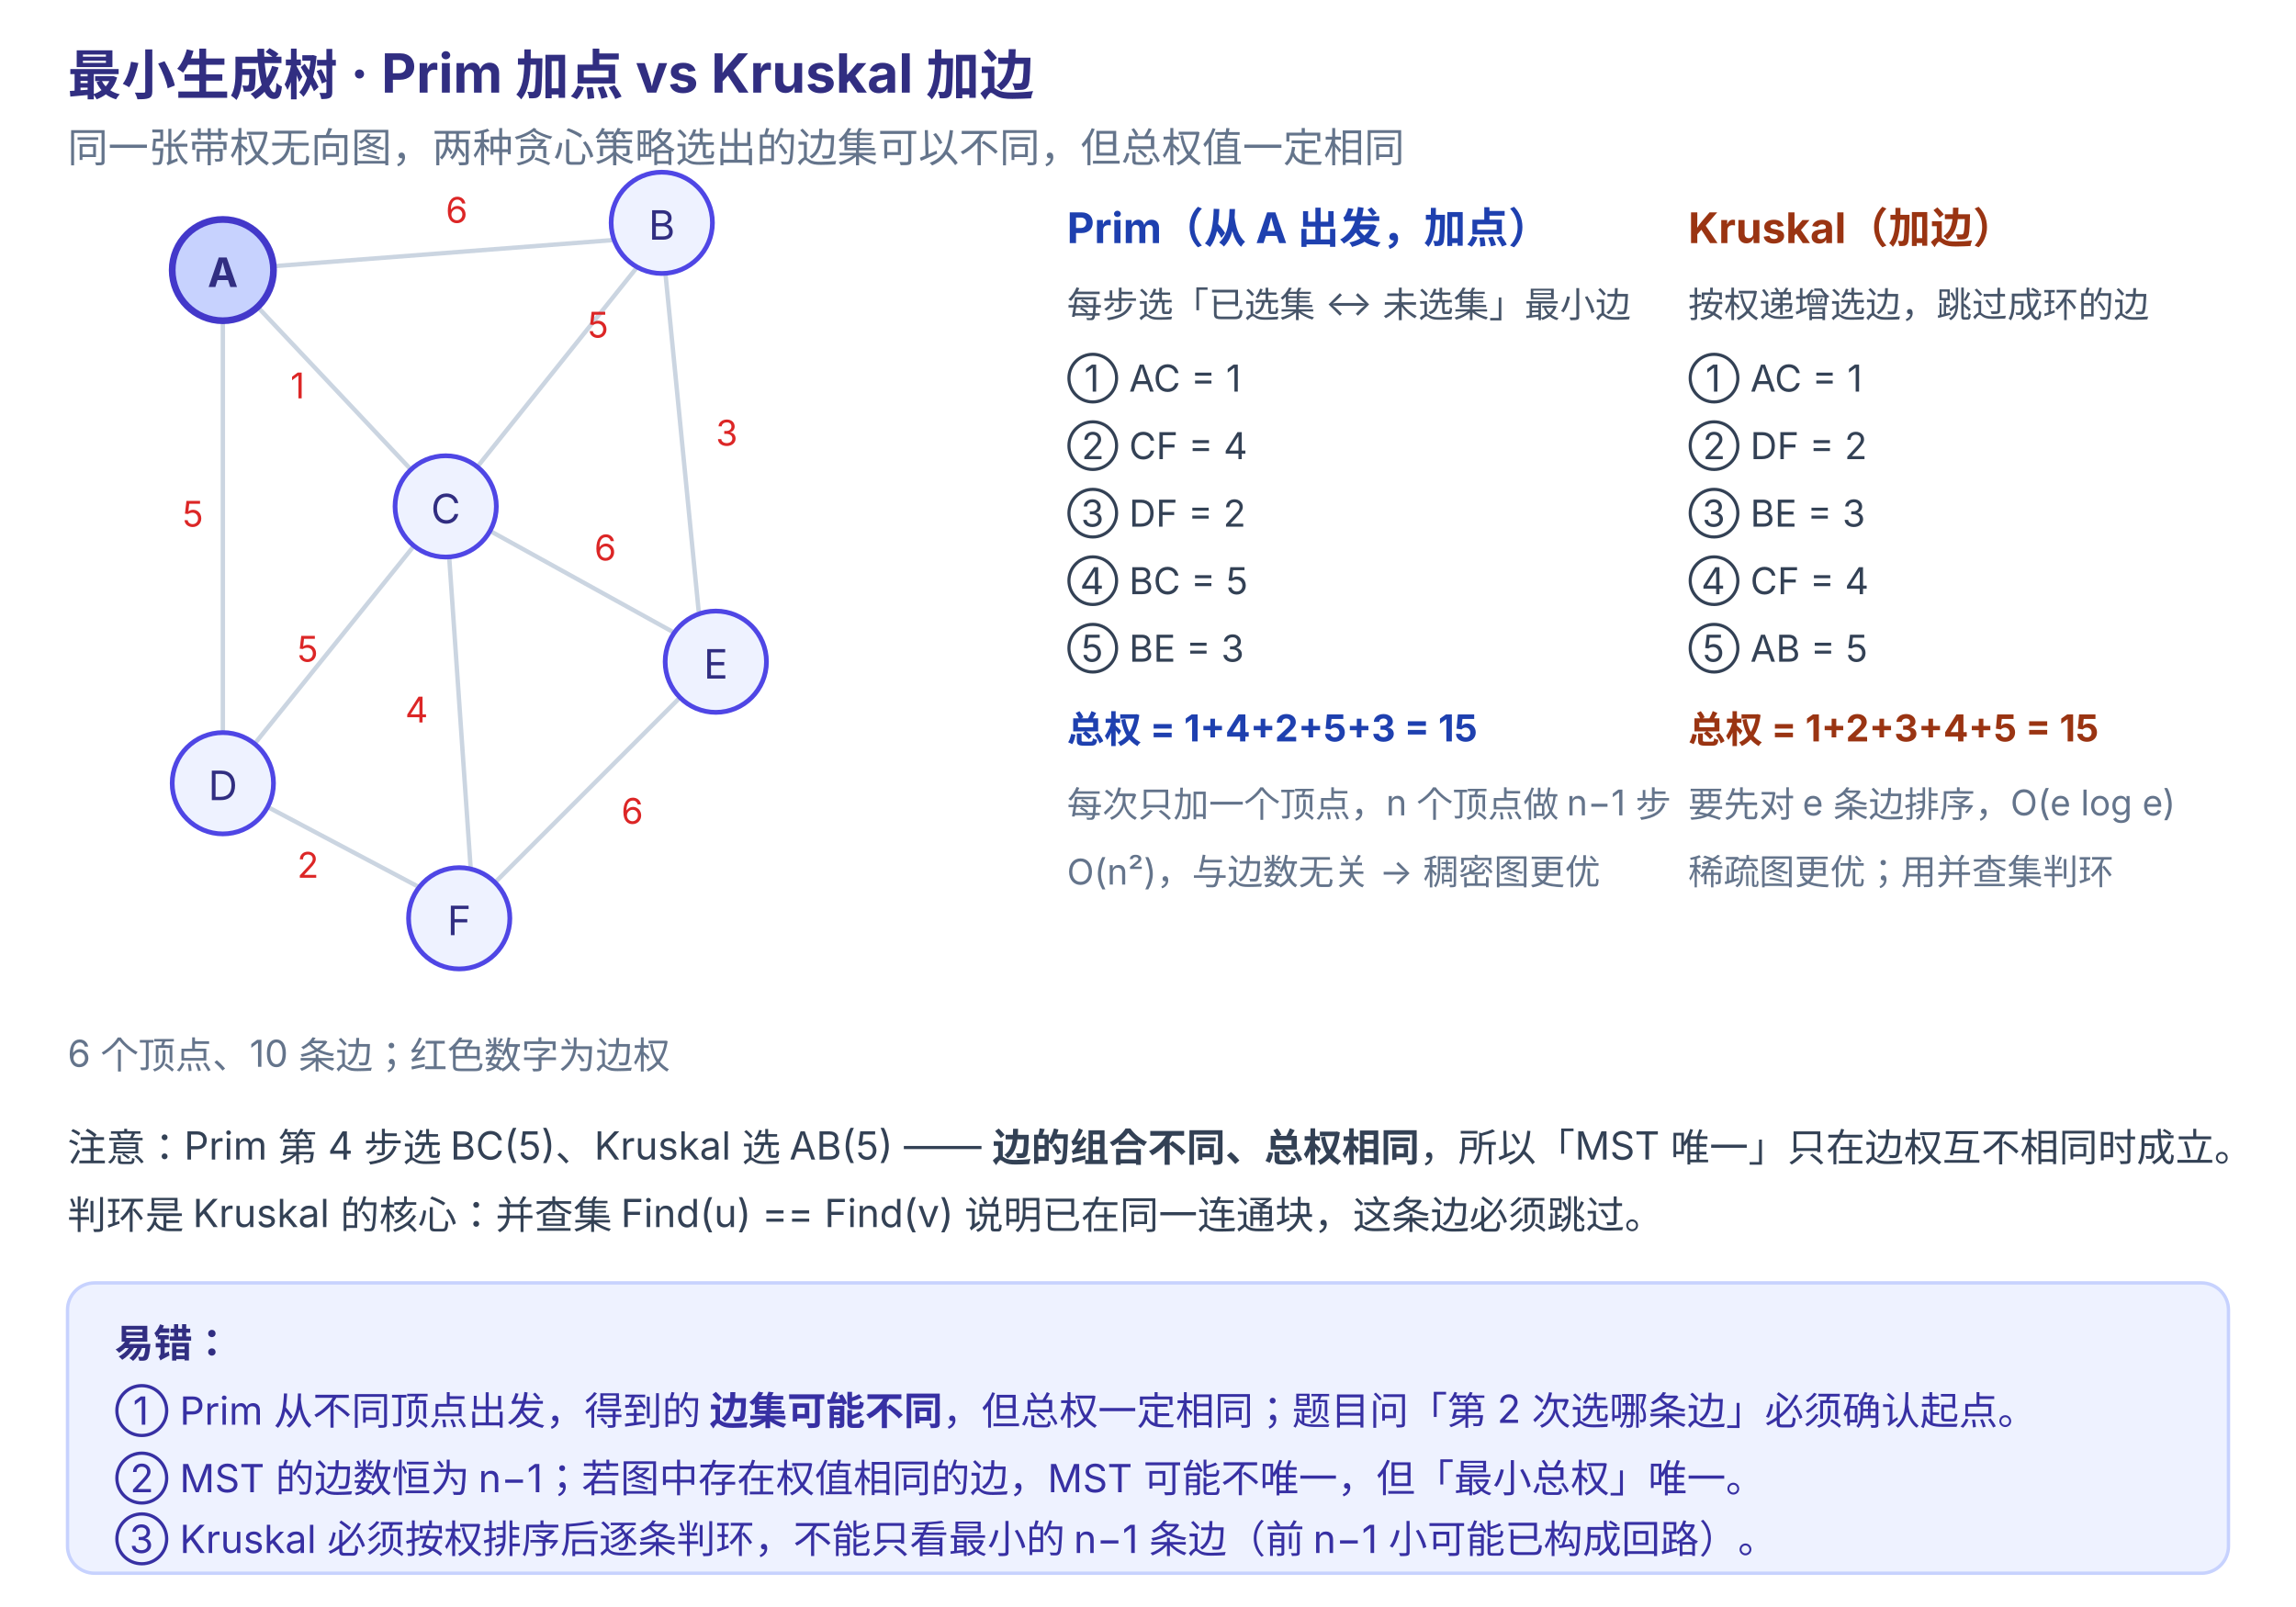
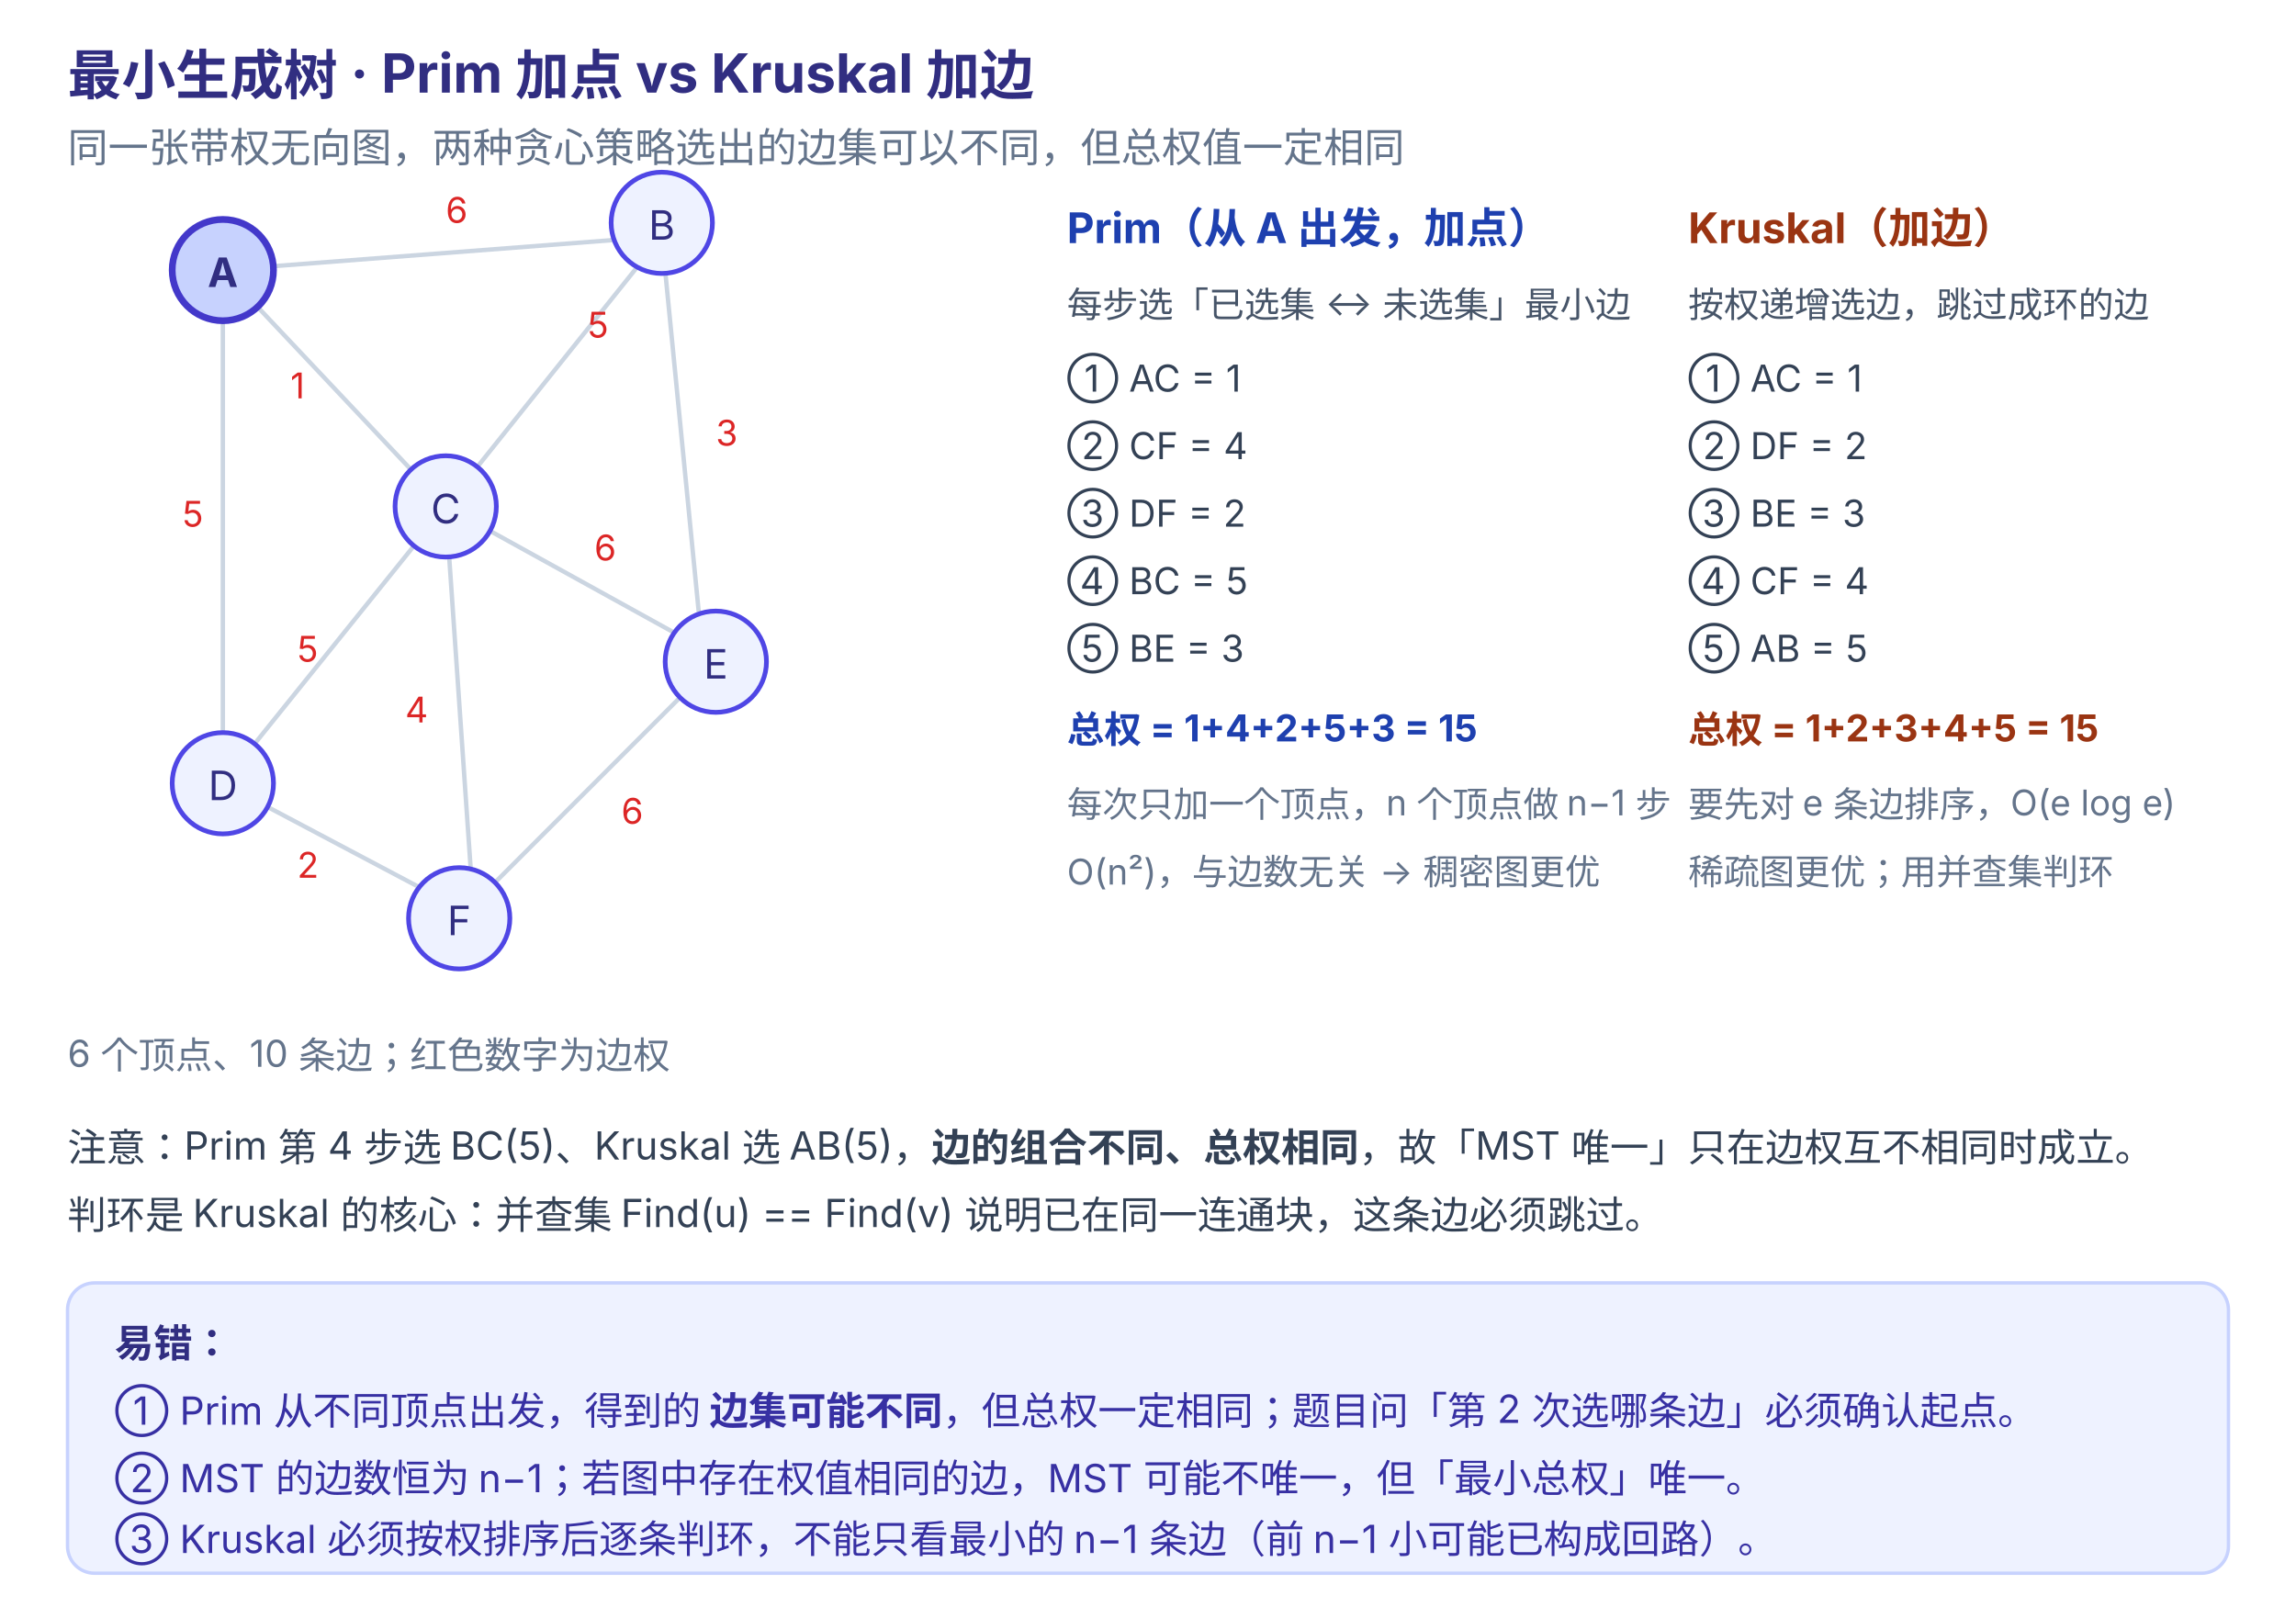
<svg xmlns="http://www.w3.org/2000/svg" viewBox="0 0 680 476" width="680" height="476" font-family="-apple-system,BlinkMacSystemFont,'Segoe UI','Microsoft YaHei',sans-serif">
  <rect x="0" y="0" width="680" height="476" fill="#ffffff" />
  <text x="20" y="28" font-size="16" font-weight="700" fill="#312e81">最小生成树 · Prim 加点 vs Kruskal 加边</text>
  <text x="20" y="48" font-size="12" fill="#64748b">同一张带权无向图，两种贪心策略选出的边集可以不同，但总权值一定相同</text>
  <g stroke="#cbd5e1" stroke-width="1.3">
    <line x1="66" y1="80" x2="196" y2="70" />
    <line x1="66" y1="80" x2="132" y2="150" />
    <line x1="66" y1="80" x2="66" y2="224" />
    <line x1="196" y1="70" x2="132" y2="150" />
    <line x1="196" y1="70" x2="208" y2="192" />
    <line x1="66" y1="232" x2="132" y2="150" />
    <line x1="132" y1="150" x2="208" y2="192" />
    <line x1="132" y1="150" x2="140" y2="266" />
    <line x1="66" y1="232" x2="134" y2="268" />
    <line x1="208" y1="200" x2="142" y2="266" />
  </g>
  <circle cx="66" cy="80" r="15" fill="#c7d2fe" stroke="#4338ca" stroke-width="2" />
  <text x="66" y="85" font-size="12" font-weight="700" fill="#312e81" text-anchor="middle">A</text>
  <circle cx="196" cy="66" r="15" fill="#eef2ff" stroke="#4f46e5" stroke-width="1.4" />
  <text x="196" y="71" font-size="12" fill="#312e81" text-anchor="middle">B</text>
  <circle cx="132" cy="150" r="15" fill="#eef2ff" stroke="#4f46e5" stroke-width="1.4" />
  <text x="132" y="155" font-size="12" fill="#312e81" text-anchor="middle">C</text>
  <circle cx="66" cy="232" r="15" fill="#eef2ff" stroke="#4f46e5" stroke-width="1.4" />
  <text x="66" y="237" font-size="12" fill="#312e81" text-anchor="middle">D</text>
  <circle cx="212" cy="196" r="15" fill="#eef2ff" stroke="#4f46e5" stroke-width="1.4" />
  <text x="212" y="201" font-size="12" fill="#312e81" text-anchor="middle">E</text>
  <circle cx="136" cy="272" r="15" fill="#eef2ff" stroke="#4f46e5" stroke-width="1.4" />
  <text x="136" y="277" font-size="12" fill="#312e81" text-anchor="middle">F</text>
  <text x="132" y="66" font-size="10.5" fill="#dc2626">6</text>
  <text x="86" y="118" font-size="10.5" fill="#dc2626">1</text>
  <text x="54" y="156" font-size="10.5" fill="#dc2626">5</text>
  <text x="174" y="100" font-size="10.5" fill="#dc2626">5</text>
  <text x="212" y="132" font-size="10.5" fill="#dc2626">3</text>
  <text x="88" y="196" font-size="10.5" fill="#dc2626">5</text>
  <text x="176" y="166" font-size="10.5" fill="#dc2626">6</text>
  <text x="120" y="214" font-size="10.5" fill="#dc2626">4</text>
  <text x="88" y="260" font-size="10.5" fill="#dc2626">2</text>
  <text x="184" y="244" font-size="10.5" fill="#dc2626">6</text>
  <text x="20" y="316" font-size="11" fill="#64748b">6 个顶点、10 条边；红色数字为边权</text>
  <text x="316" y="72" font-size="12.5" font-weight="700" fill="#1e40af">Prim（从 A 出发，加点）</text>
  <text x="316" y="94" font-size="10.5" fill="#475569">每步选「已选集 ↔ 未选集」最小边</text>
  <text x="316" y="116" font-size="11" fill="#334155">① AC = 1</text>
  <text x="316" y="136" font-size="11" fill="#334155">② CF = 4</text>
  <text x="316" y="156" font-size="11" fill="#334155">③ DF = 2</text>
  <text x="316" y="176" font-size="11" fill="#334155">④ BC = 5</text>
  <text x="316" y="196" font-size="11" fill="#334155">⑤ BE = 3</text>
  <text x="316" y="220" font-size="11" font-weight="700" fill="#1e40af">总权 = 1+4+2+5+3 = 15</text>
  <text x="316" y="242" font-size="10.5" fill="#64748b">每次只加一个顶点，n 个顶点做 n−1 步</text>
  <text x="316" y="262" font-size="10.5" fill="#64748b">O(n²)，与边数无关 → 稠密图更优</text>
  <text x="500" y="72" font-size="12.5" font-weight="700" fill="#9a3412">Kruskal（加边）</text>
  <text x="500" y="94" font-size="10.5" fill="#475569">按权递增选边，跳过成环的边</text>
  <text x="500" y="116" font-size="11" fill="#334155">① AC = 1</text>
  <text x="500" y="136" font-size="11" fill="#334155">② DF = 2</text>
  <text x="500" y="156" font-size="11" fill="#334155">③ BE = 3</text>
  <text x="500" y="176" font-size="11" fill="#334155">④ CF = 4</text>
  <text x="500" y="196" font-size="11" fill="#334155">⑤ AB = 5</text>
  <text x="500" y="220" font-size="11" font-weight="700" fill="#9a3412">总权 = 1+2+3+4+5 = 15</text>
  <text x="500" y="242" font-size="10.5" fill="#64748b">要先对 e 条边排序，O(e log e)</text>
  <text x="500" y="262" font-size="10.5" fill="#64748b">稀疏图更优；用并查集判环</text>
-   <text x="20" y="344" font-size="11.5" fill="#334155">注意：Prim 第 4 步选 BC(5)、Kruskal 选 AB(5) —— <tspan font-weight="700">边的组合不同、总权相同</tspan>，所以「MST 唯一」只在边权互不相同时成立。</text>
+   <text x="20" y="344" font-size="11.5" fill="#334155">注意：Prim 第 4 步选 BC(5)、Kruskal 选 AB(5)，<tspan font-weight="700">边的组合不同、总权相同</tspan>，故「MST 唯一」只在边权互不相同时成立。</text>
  <text x="20" y="364" font-size="11.5" fill="#334155">判环是 Kruskal 的核心：并查集 Find(u) == Find(v) 说明已在同一连通块，这条边必须跳过。</text>
  <rect x="20" y="380" width="640" height="86" rx="8" fill="#eef2ff" stroke="#c7d2fe" stroke-width="1" />
  <text x="34" y="402" font-size="11.5" font-weight="700" fill="#312e81">易错：</text>
  <text x="34" y="422" font-size="11.5" fill="#3730a3">① Prim 从不同顶点出发，得到的 <tspan font-weight="700">边集可能不同</tspan>，但总权一定相同；题目问「第 2 次选哪条边」必须确认起点。</text>
  <text x="34" y="442" font-size="11.5" fill="#3730a3">② MST 的边数恒为 n−1；若图中存在权值相同的边，MST 可能不唯一，但「最小总权」唯一。</text>
  <text x="34" y="460" font-size="11.5" fill="#3730a3">③ Kruskal 必须按权排序后逐条判环，不能只看最小的 n−1 条边（前 n−1 小可能已构成回路）。</text>
</svg>
